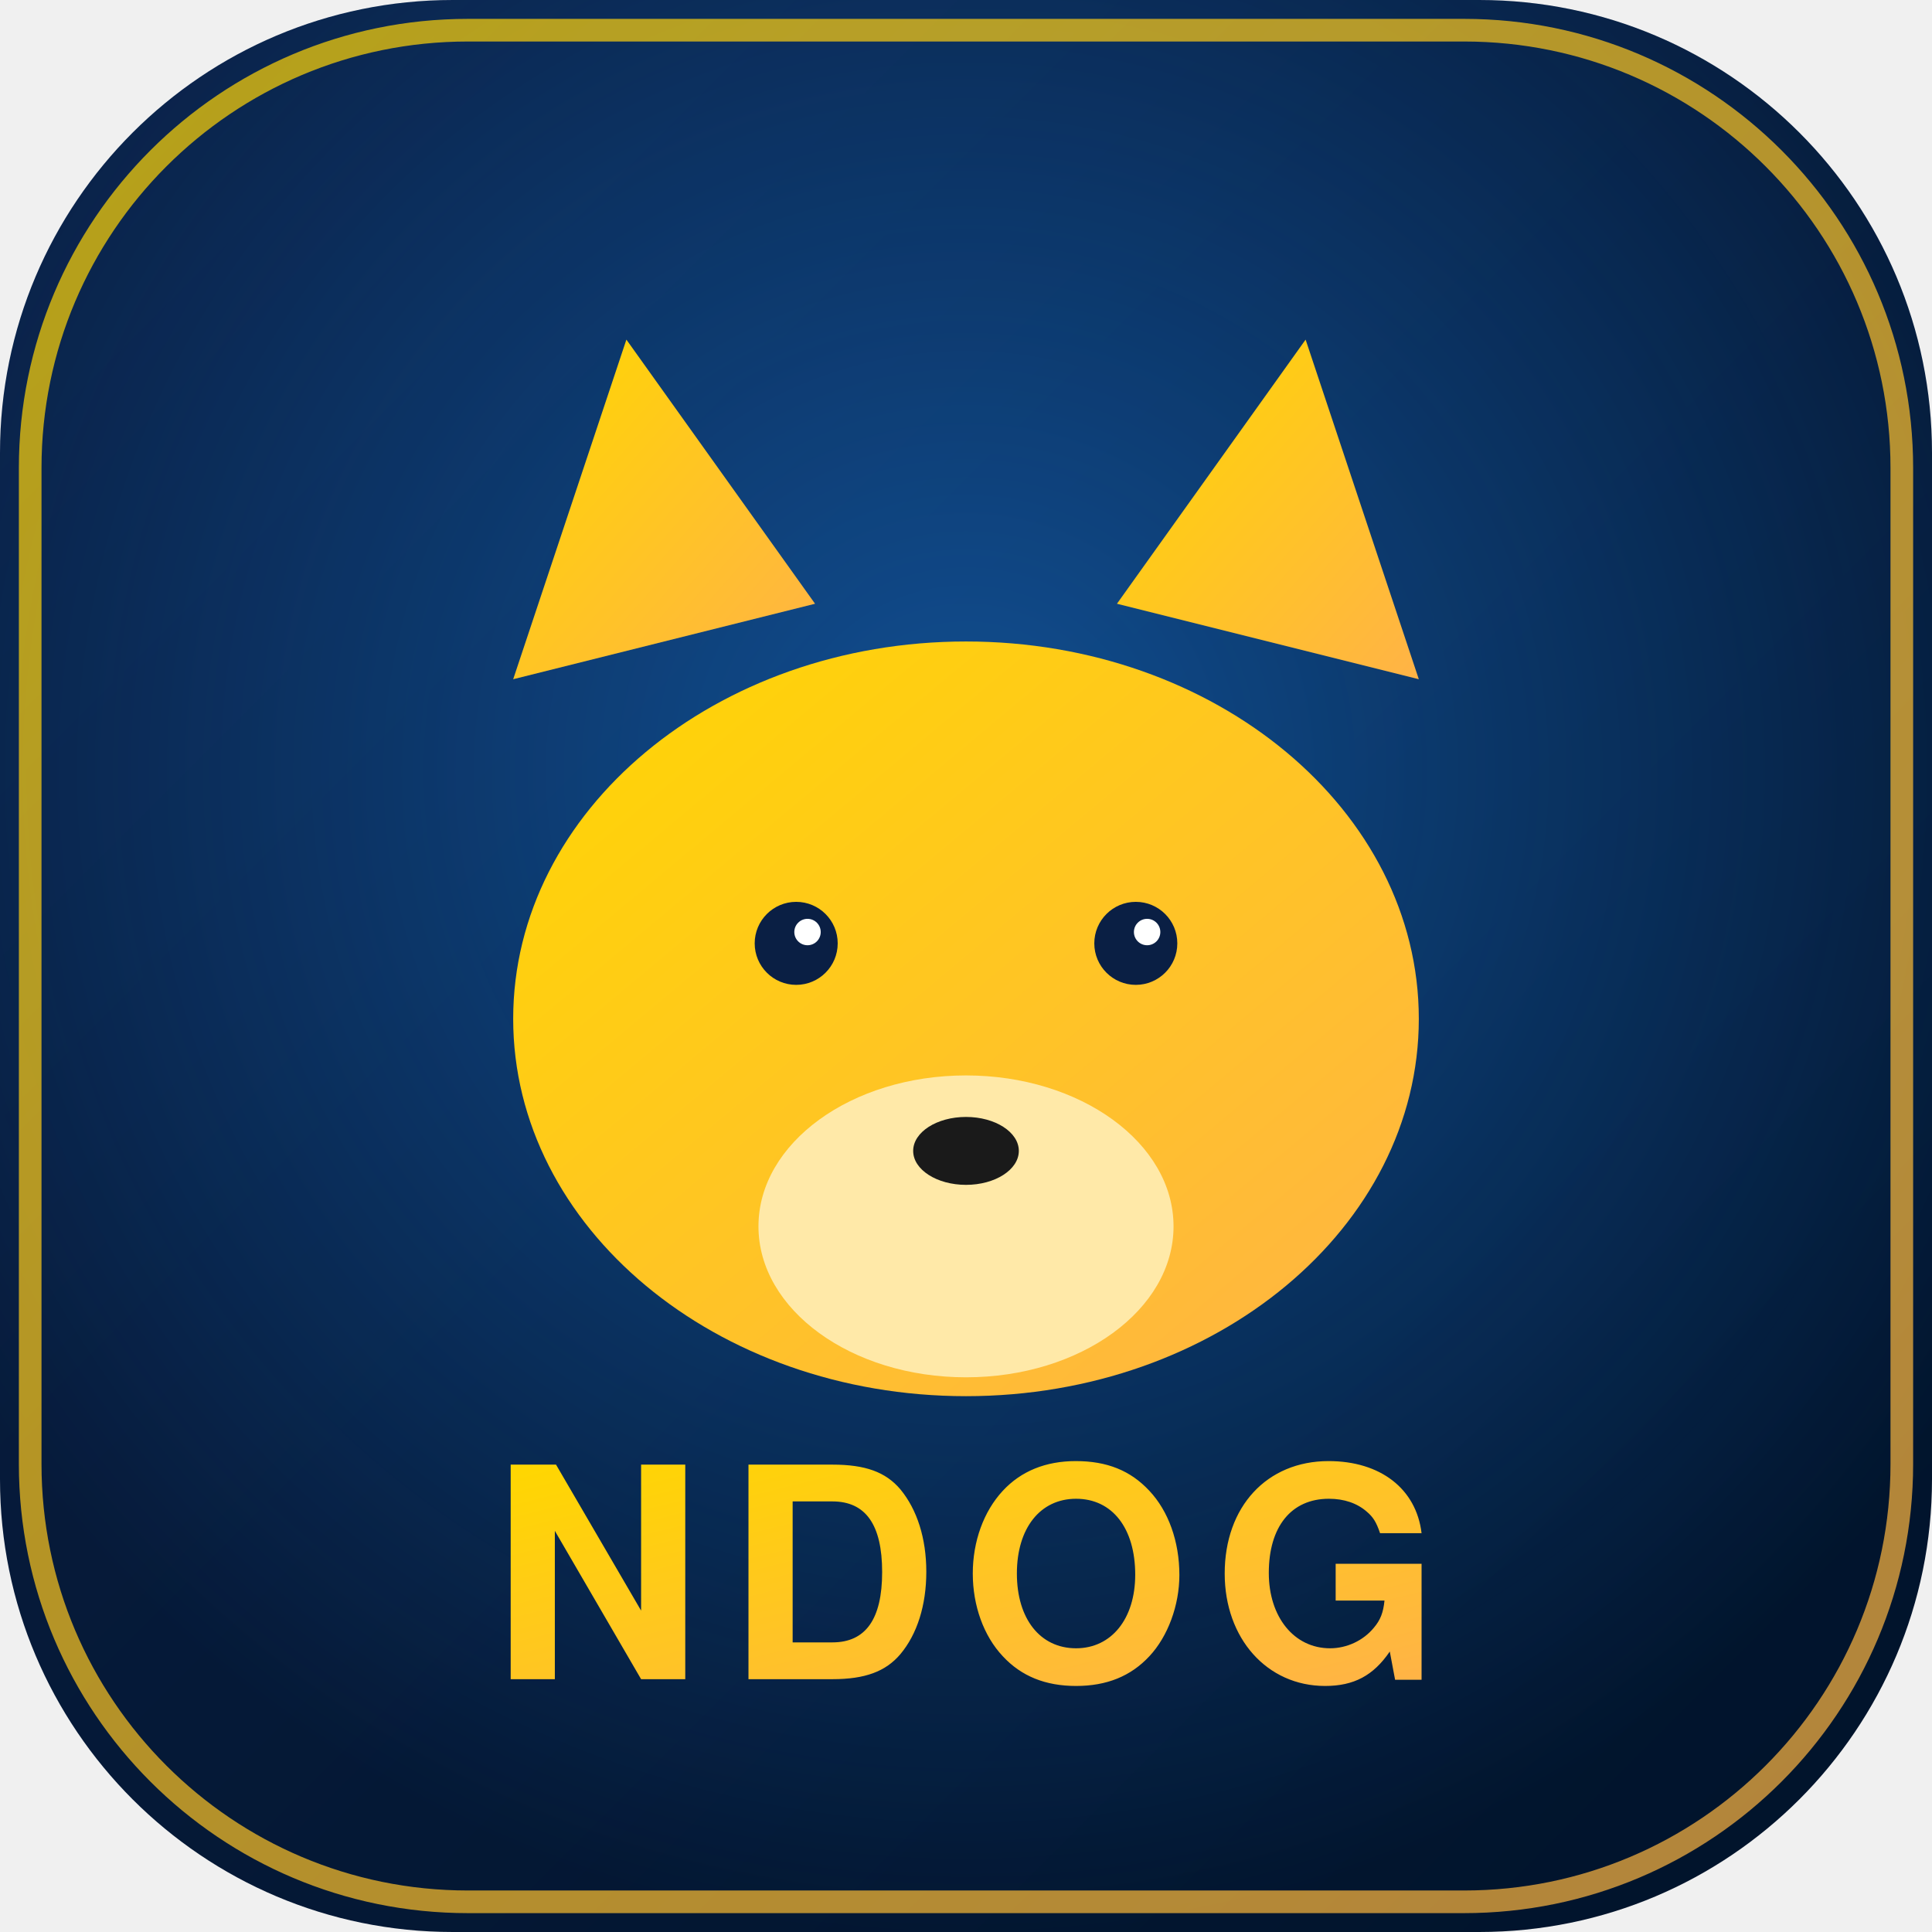
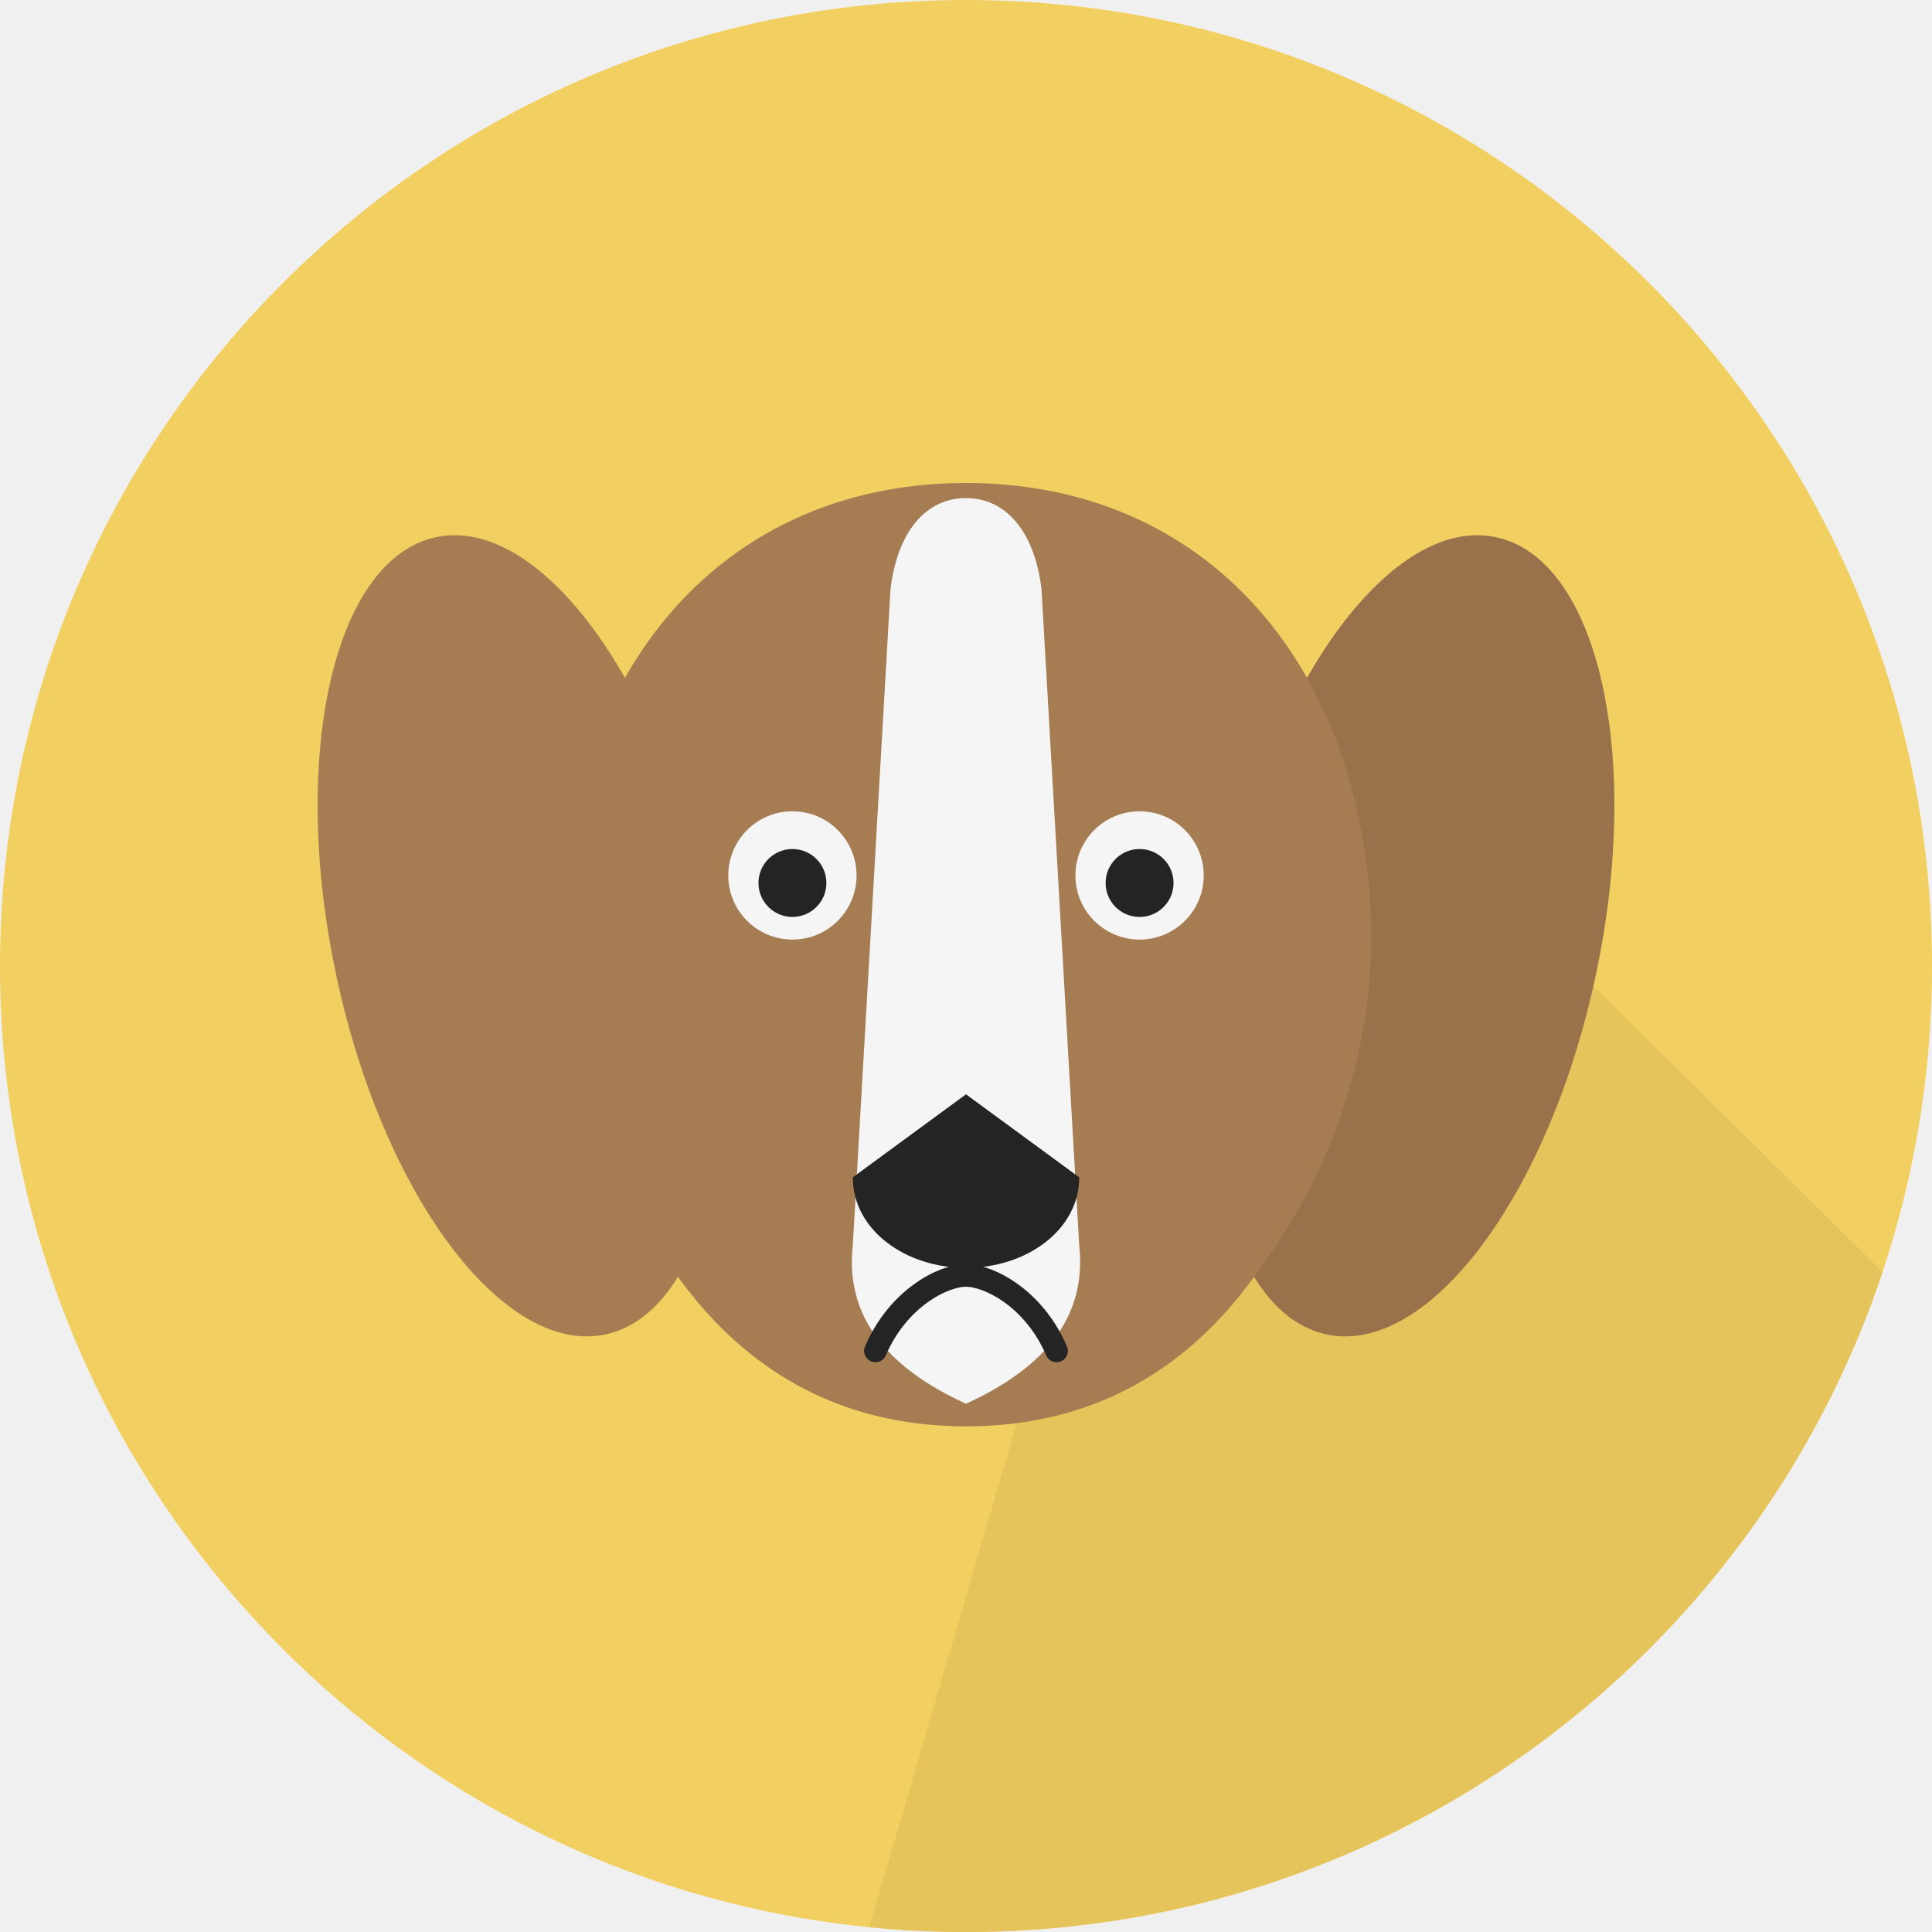
<svg xmlns="http://www.w3.org/2000/svg" viewBox="0 0 512 512" width="512" height="512">
  <defs>
-     <linearGradient id="bg" x1="0" y1="0" x2="1" y2="1">
-       <stop offset="0" stop-color="#0a1f44" />
-       <stop offset="1" stop-color="#00132a" />
-     </linearGradient>
-     <linearGradient id="gold" x1="0" y1="0" x2="1" y2="1">
-       <stop offset="0" stop-color="#ffd700" />
-       <stop offset="1" stop-color="#ffb347" />
-     </linearGradient>
-     <radialGradient id="glow" cx="0.5" cy="0.4" r="0.6">
-       <stop offset="0" stop-color="#1e90ff" stop-opacity="0.45" />
-       <stop offset="1" stop-color="#1e90ff" stop-opacity="0" />
-     </radialGradient>
+     <clipPath id="circleClip">
+       <circle cx="256" cy="256" r="256" />
+     </clipPath>
  </defs>
-   <rect width="512" height="512" rx="120" fill="url(#bg)" />
-   <rect width="512" height="512" rx="120" fill="url(#glow)" />
-   <rect x="8" y="8" width="496" height="496" rx="116" fill="none" stroke="url(#gold)" stroke-width="6" opacity="0.7" />
-   <g transform="translate(256 270)" fill="url(#gold)">
-     <path d="M-120,-90 L-90,-180 L-40,-110 Z" />
-     <path d="M 120,-90 L  90,-180 L  40,-110 Z" />
-     <ellipse cx="0" cy="0" rx="120" ry="100" />
-     <ellipse cx="0" cy="55" rx="55" ry="40" fill="#ffe9a8" />
-     <ellipse cx="0" cy="35" rx="14" ry="9" fill="#1a1a1a" />
-     <circle cx="-45" cy="-20" r="11" fill="#0a1f44" />
-     <circle cx=" 45" cy="-20" r="11" fill="#0a1f44" />
-     <circle cx="-42" cy="-23" r="3.5" fill="#ffffff" />
-     <circle cx=" 48" cy="-23" r="3.5" fill="#ffffff" />
+   <g clip-path="url(#circleClip)">
+     <rect width="512" height="512" fill="#F2CF61" />
+     <path d="M 330 170 L 512 350 L 512 512 L 230 512 Z" fill="#E6C45C" />
+     <ellipse cx="138" cy="248" rx="50" ry="108" fill="#A67C52" transform="rotate(-12 138 248)" />
+     <ellipse cx="374" cy="248" rx="50" ry="108" fill="#99724C" transform="rotate(12 374 248)" />
+     <path d="M256,128              C198,128 158,168 150,228              C144,272 158,312 184,344              C202,366 226,378 256,378              C286,378 310,366 328,344              C354,312 368,272 362,228              C354,168 314,128 256,128 Z" fill="#A67C52" />
+     <path d="M256,132              C246,132 238,140 236,156              L226,330              C224,348 234,362 256,372              C278,362 288,348 286,330              L276,156              C274,140 266,132 256,132 Z" fill="#F5F5F5" />
+     <g>
+       <circle cx="210" cy="232" r="17" fill="#F5F5F5" />
+       <circle cx="210" cy="234" r="9" fill="#242424" />
+       <circle cx="302" cy="232" r="17" fill="#F5F5F5" />
+       <circle cx="302" cy="234" r="9" fill="#242424" />
+     </g>
+     <path d="M256,290 L286,312 C286,326 272,336 256,336 C240,336 226,326 226,312 Z" fill="#242424" />
+     <path d="M232,358 C238,344 250,338 256,338 C262,338 274,344 280,358" fill="none" stroke="#242424" stroke-width="6" stroke-linecap="round" />
  </g>
-   <text x="256" y="445" text-anchor="middle" font-family="'Arial Black', Helvetica, sans-serif" font-size="78" font-weight="900" fill="url(#gold)" letter-spacing="6">NDOG</text>
</svg>
